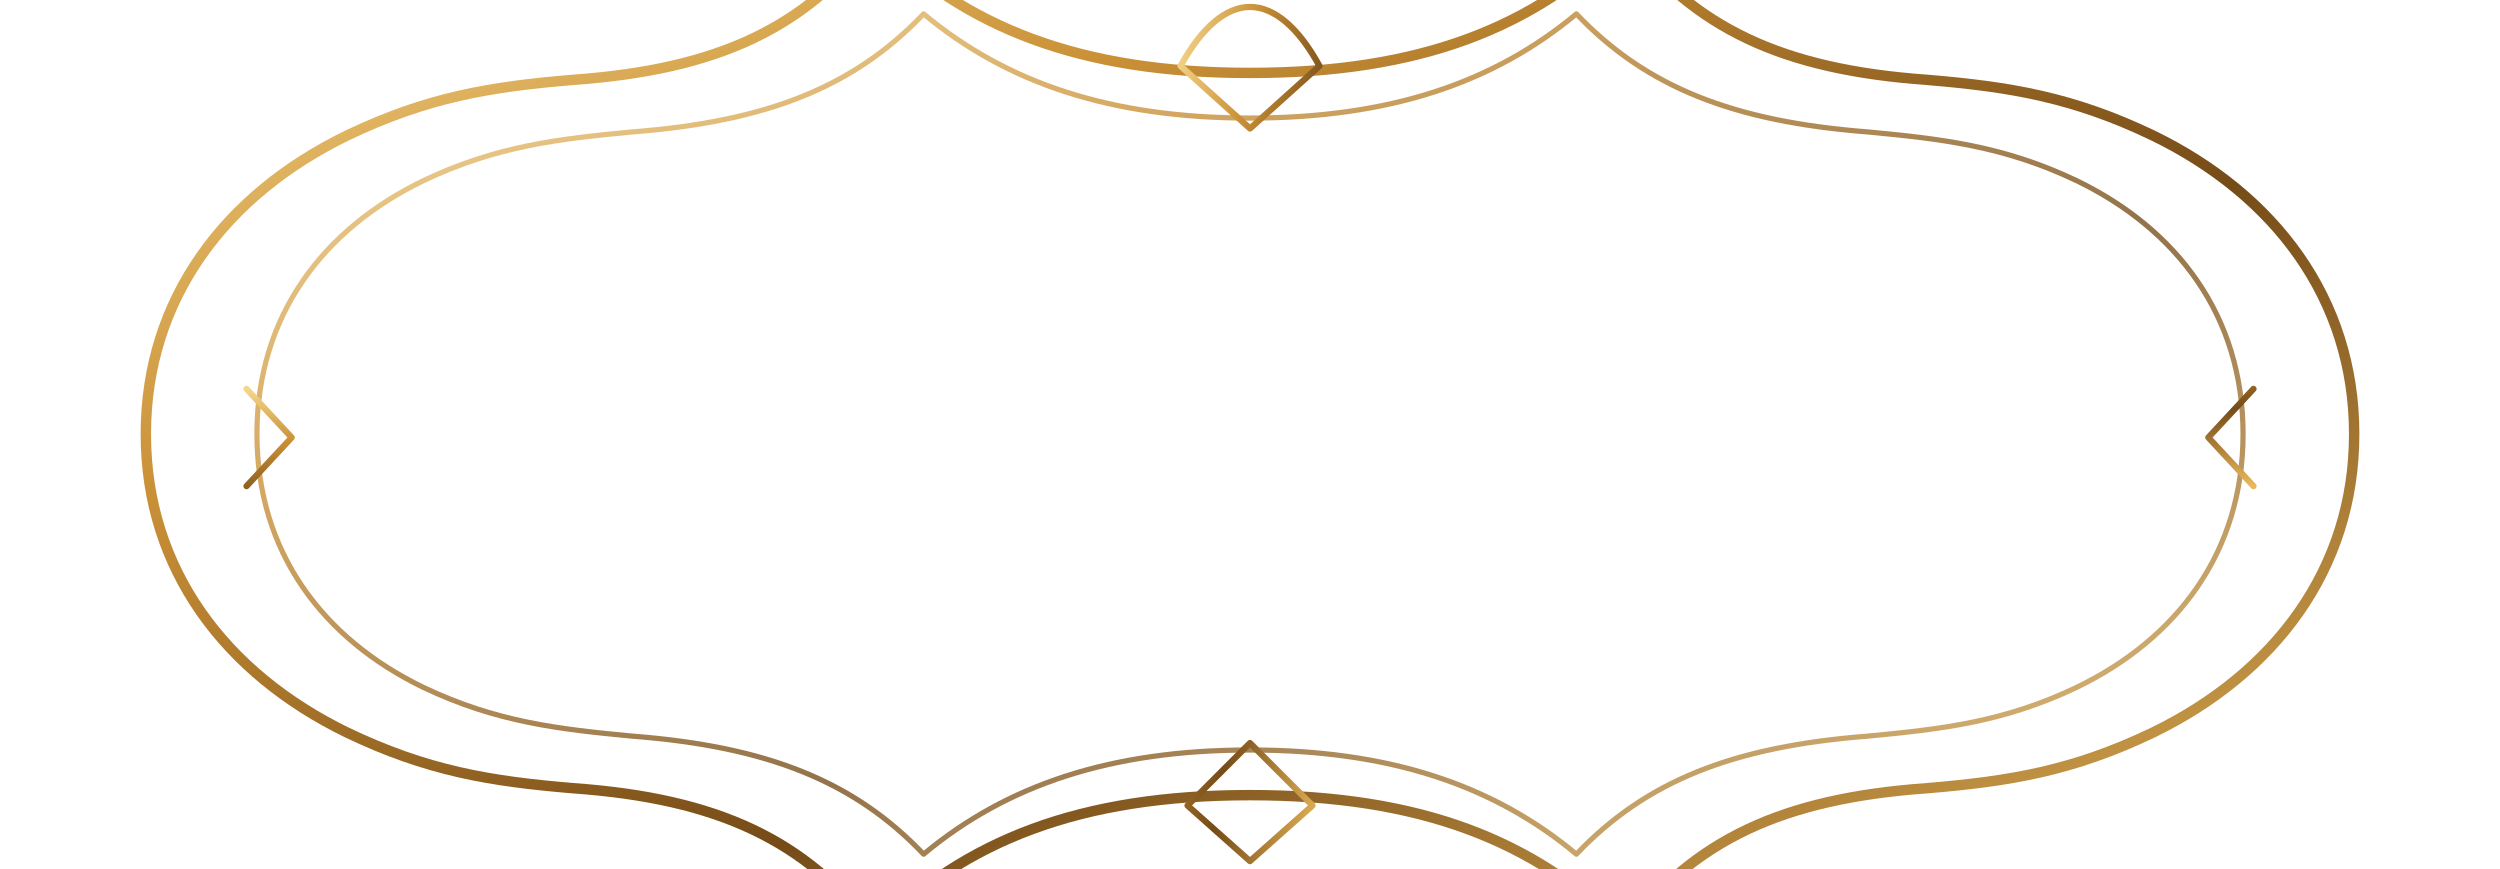
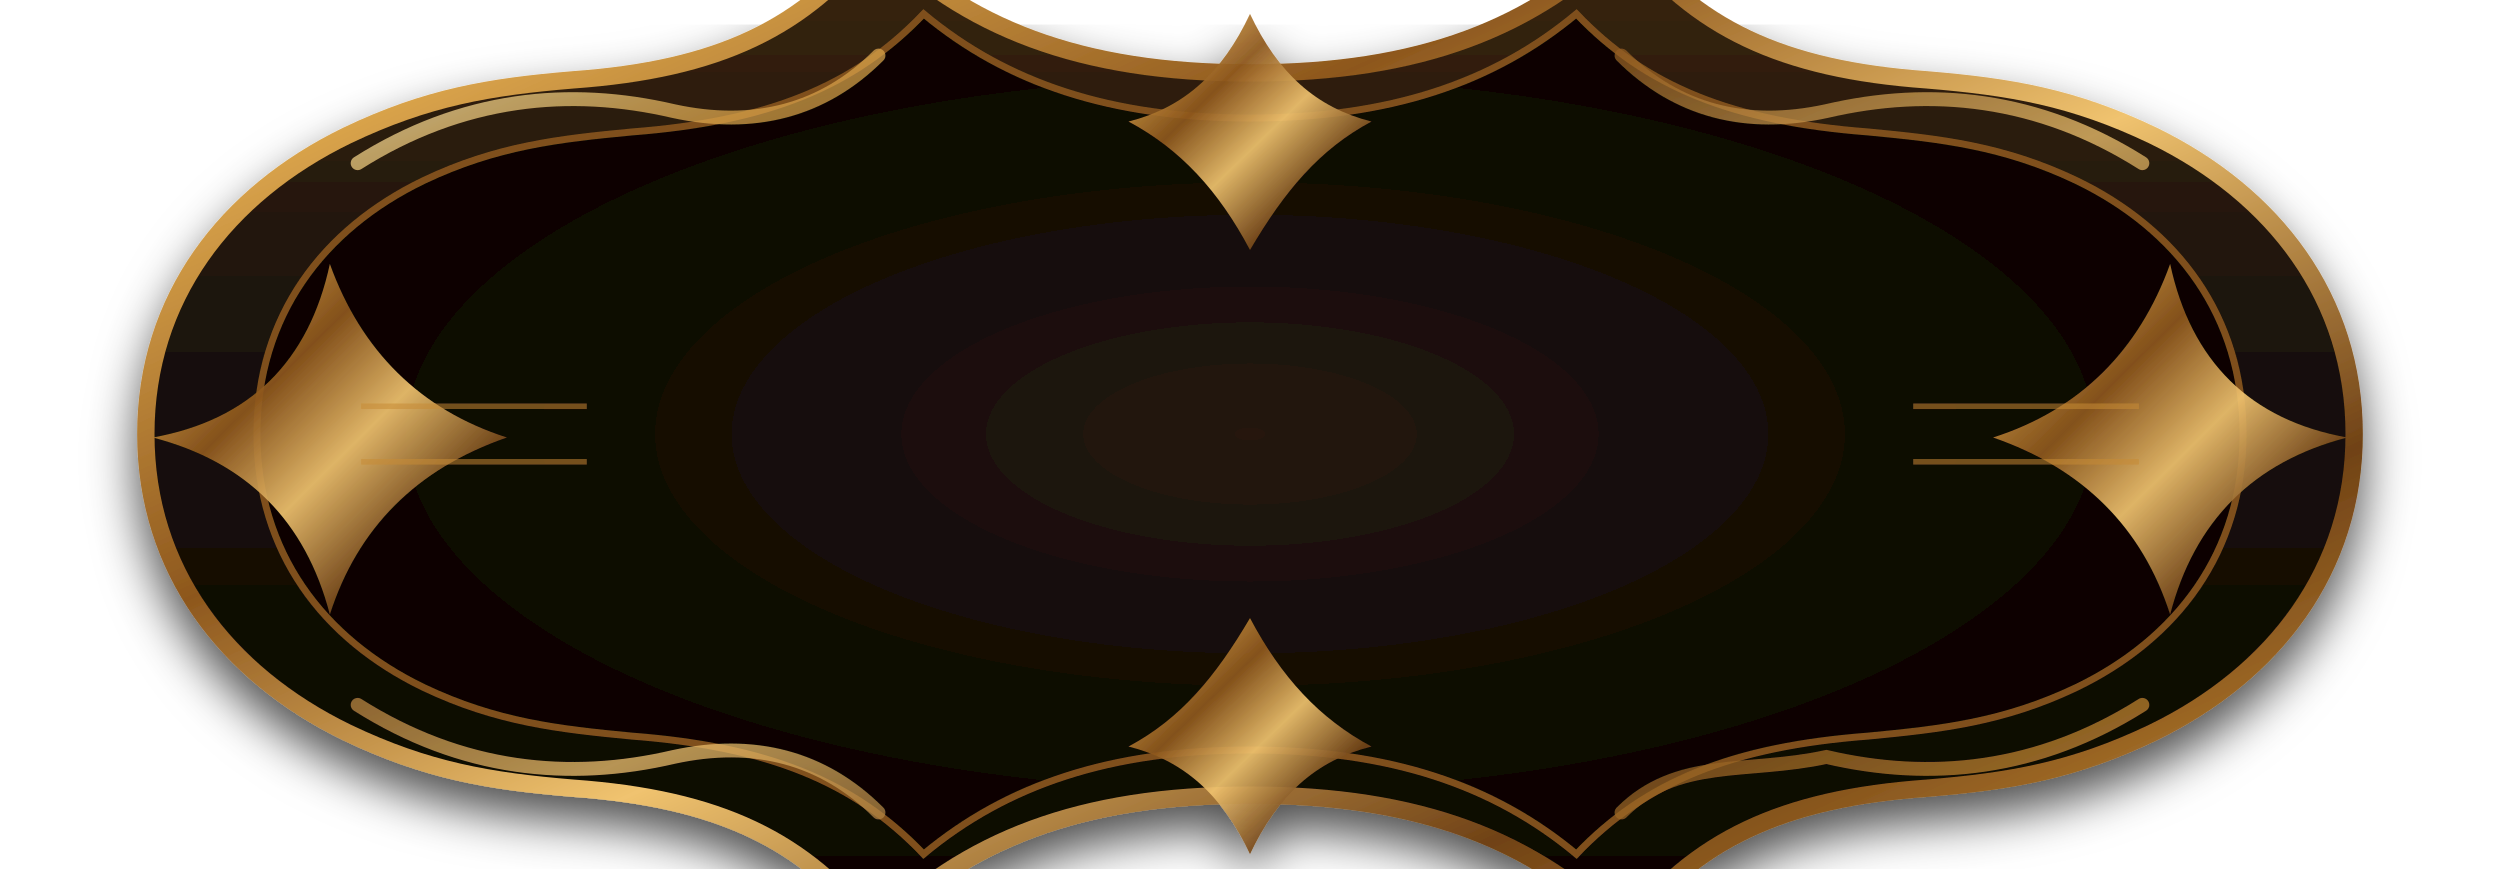
<svg xmlns="http://www.w3.org/2000/svg" viewBox="0 0 720 250">
  <defs>
-     <linearGradient id="g" x1="0" y1="0" x2="1" y2="1">
-       <stop stop-color="#f6d68b" />
-       <stop offset=".28" stop-color="#c99036" />
-       <stop offset=".6" stop-color="#754b18" />
-       <stop offset="1" stop-color="#e9b85a" />
+     <linearGradient id="gold" x1="0" y1="0" x2="1" y2="1">
+       <stop stop-color="#fff0b4" />
+       <stop offset=".14" stop-color="#d8a24a" />
+       <stop offset=".34" stop-color="#8d571d" />
+       <stop offset=".54" stop-color="#f0c36f" />
+       <stop offset=".76" stop-color="#704216" />
+       <stop offset="1" stop-color="#d89a39" />
    </linearGradient>
+     <linearGradient id="bronze" x1="0" y1="0" x2="0" y2="1">
+       <stop stop-color="#3a2510" />
+       <stop offset=".45" stop-color="#171008" />
+       <stop offset="1" stop-color="#080503" />
+     </linearGradient>
+     <radialGradient id="inner">
+       <stop stop-color="#25170b" />
+       <stop offset=".58" stop-color="#120b06" />
+       <stop offset="1" stop-color="#070402" />
+     </radialGradient>
+     <filter id="shadow" x="-20%" y="-30%" width="140%" height="170%">
+       <feDropShadow dx="0" dy="7" stdDeviation="7" flood-color="#000" flood-opacity=".7" />
+     </filter>
  </defs>
-   <g fill="none" stroke="url(#g)" stroke-linecap="round" stroke-linejoin="round">
-     <path d="M100 211c-35-17-58-47-58-86s23-69 58-86c23-11 41-14 65-16 42-3 67-15 87-41 26 26 59 39 108 39s82-13 108-39c20 26 45 38 87 41 24 2 42 5 65 16 35 17 58 47 58 86s-23 69-58 86c-23 11-41 14-65 16-42 3-67 15-87 41-26-26-59-39-108-39s-82 13-108 39c-20-26-45-38-87-41-24-2-42-5-65-16Z" stroke-width="3" />
-     <path d="M122 198c-29-14-48-39-48-73s19-59 48-73c21-10 39-12 60-14 39-3 64-13 84-34 24 20 54 30 94 30s70-10 94-30c20 21 45 31 84 34 21 2 39 4 60 14 29 14 48 39 48 73s-19 59-48 73c-21 10-39 12-60 14-39 3-64 13-84 34-24-20-54-30-94-30s-70 10-94 30c-20-21-45-31-84-34-21-2-39-4-60-14Z" stroke-width="1.5" opacity=".78" />
-     <path d="M38 126h58M624 126h58" stroke-width="2" />
-     <path d="M71 112 84 126 71 140M649 112l-13 14 13 14" stroke-width="1.8" />
-     <path d="M340 19c6-11 13-17 20-17s14 6 20 17l-20 18-20-18Zm20 195 18 18-18 16-18-16 18-18Z" stroke-width="1.8" />
+   <g filter="url(#shadow)">
+     <path d="M100 211c-35-17-58-47-58-86s23-69 58-86c23-11 41-14 65-16 42-3 67-15 87-41 26 26 59 39 108 39s82-13 108-39c20 26 45 38 87 41 24 2 42 5 65 16 35 17 58 47 58 86s-23 69-58 86c-23 11-41 14-65 16-42 3-67 15-87 41-26-26-59-39-108-39s-82 13-108 39c-20-26-45-38-87-41-24-2-42-5-65-16Z" fill="url(#bronze)" stroke="url(#gold)" stroke-width="5" />
+     <path d="M122 198c-29-14-48-39-48-73s19-59 48-73c21-10 39-12 60-14 39-3 64-13 84-34 24 20 54 30 94 30s70-10 94-30c20 21 45 31 84 34 21 2 39 4 60 14 29 14 48 39 48 73s-19 59-48 73c-21 10-39 12-60 14-39 3-64 13-84 34-24-20-54-30-94-30s-70 10-94 30c-20-21-45-31-84-34-21-2-39-4-60-14Z" fill="url(#inner)" stroke="#7f501d" stroke-width="2" />
+     <path d="M103 47c30-19 61-22 91-15 23 5 43 0 59-16M617 47c-30-19-61-22-91-15-23 5-43 0-59-16M103 203c30 19 61 22 91 15 23-5 43 0 59 16M617 203c-30 19-61 22-91 15-23 5-43 0-59 16" fill="none" stroke="url(#gold)" stroke-width="4" stroke-linecap="round" opacity=".75" />
+     <g fill="url(#gold)" opacity=".92">
+       <path d="M44 126c28-5 45-22 51-50 9 25 26 42 51 50-26 9-43 26-51 51-7-27-24-44-51-51Z" />
+       <path d="M676 126c-28-5-45-22-51-50-9 25-26 42-51 50 26 9 43 26 51 51 7-27 24-44 51-51Z" />
+       <path d="M360 4c8 17 19 27 35 31-15 8-25 20-35 37-9-17-20-29-35-37 16-4 27-14 35-31Z" />
+       <path d="M360 246c-8-17-19-27-35-31 15-8 25-20 35-37 9 17 20 29 35 37-16 4-27 14-35 31Z" />
+     </g>
+     <path d="M104 117h65M551 117h65M104 133h65M551 133h65" stroke="#c78b34" stroke-width="1.6" opacity=".55" />
  </g>
</svg>
